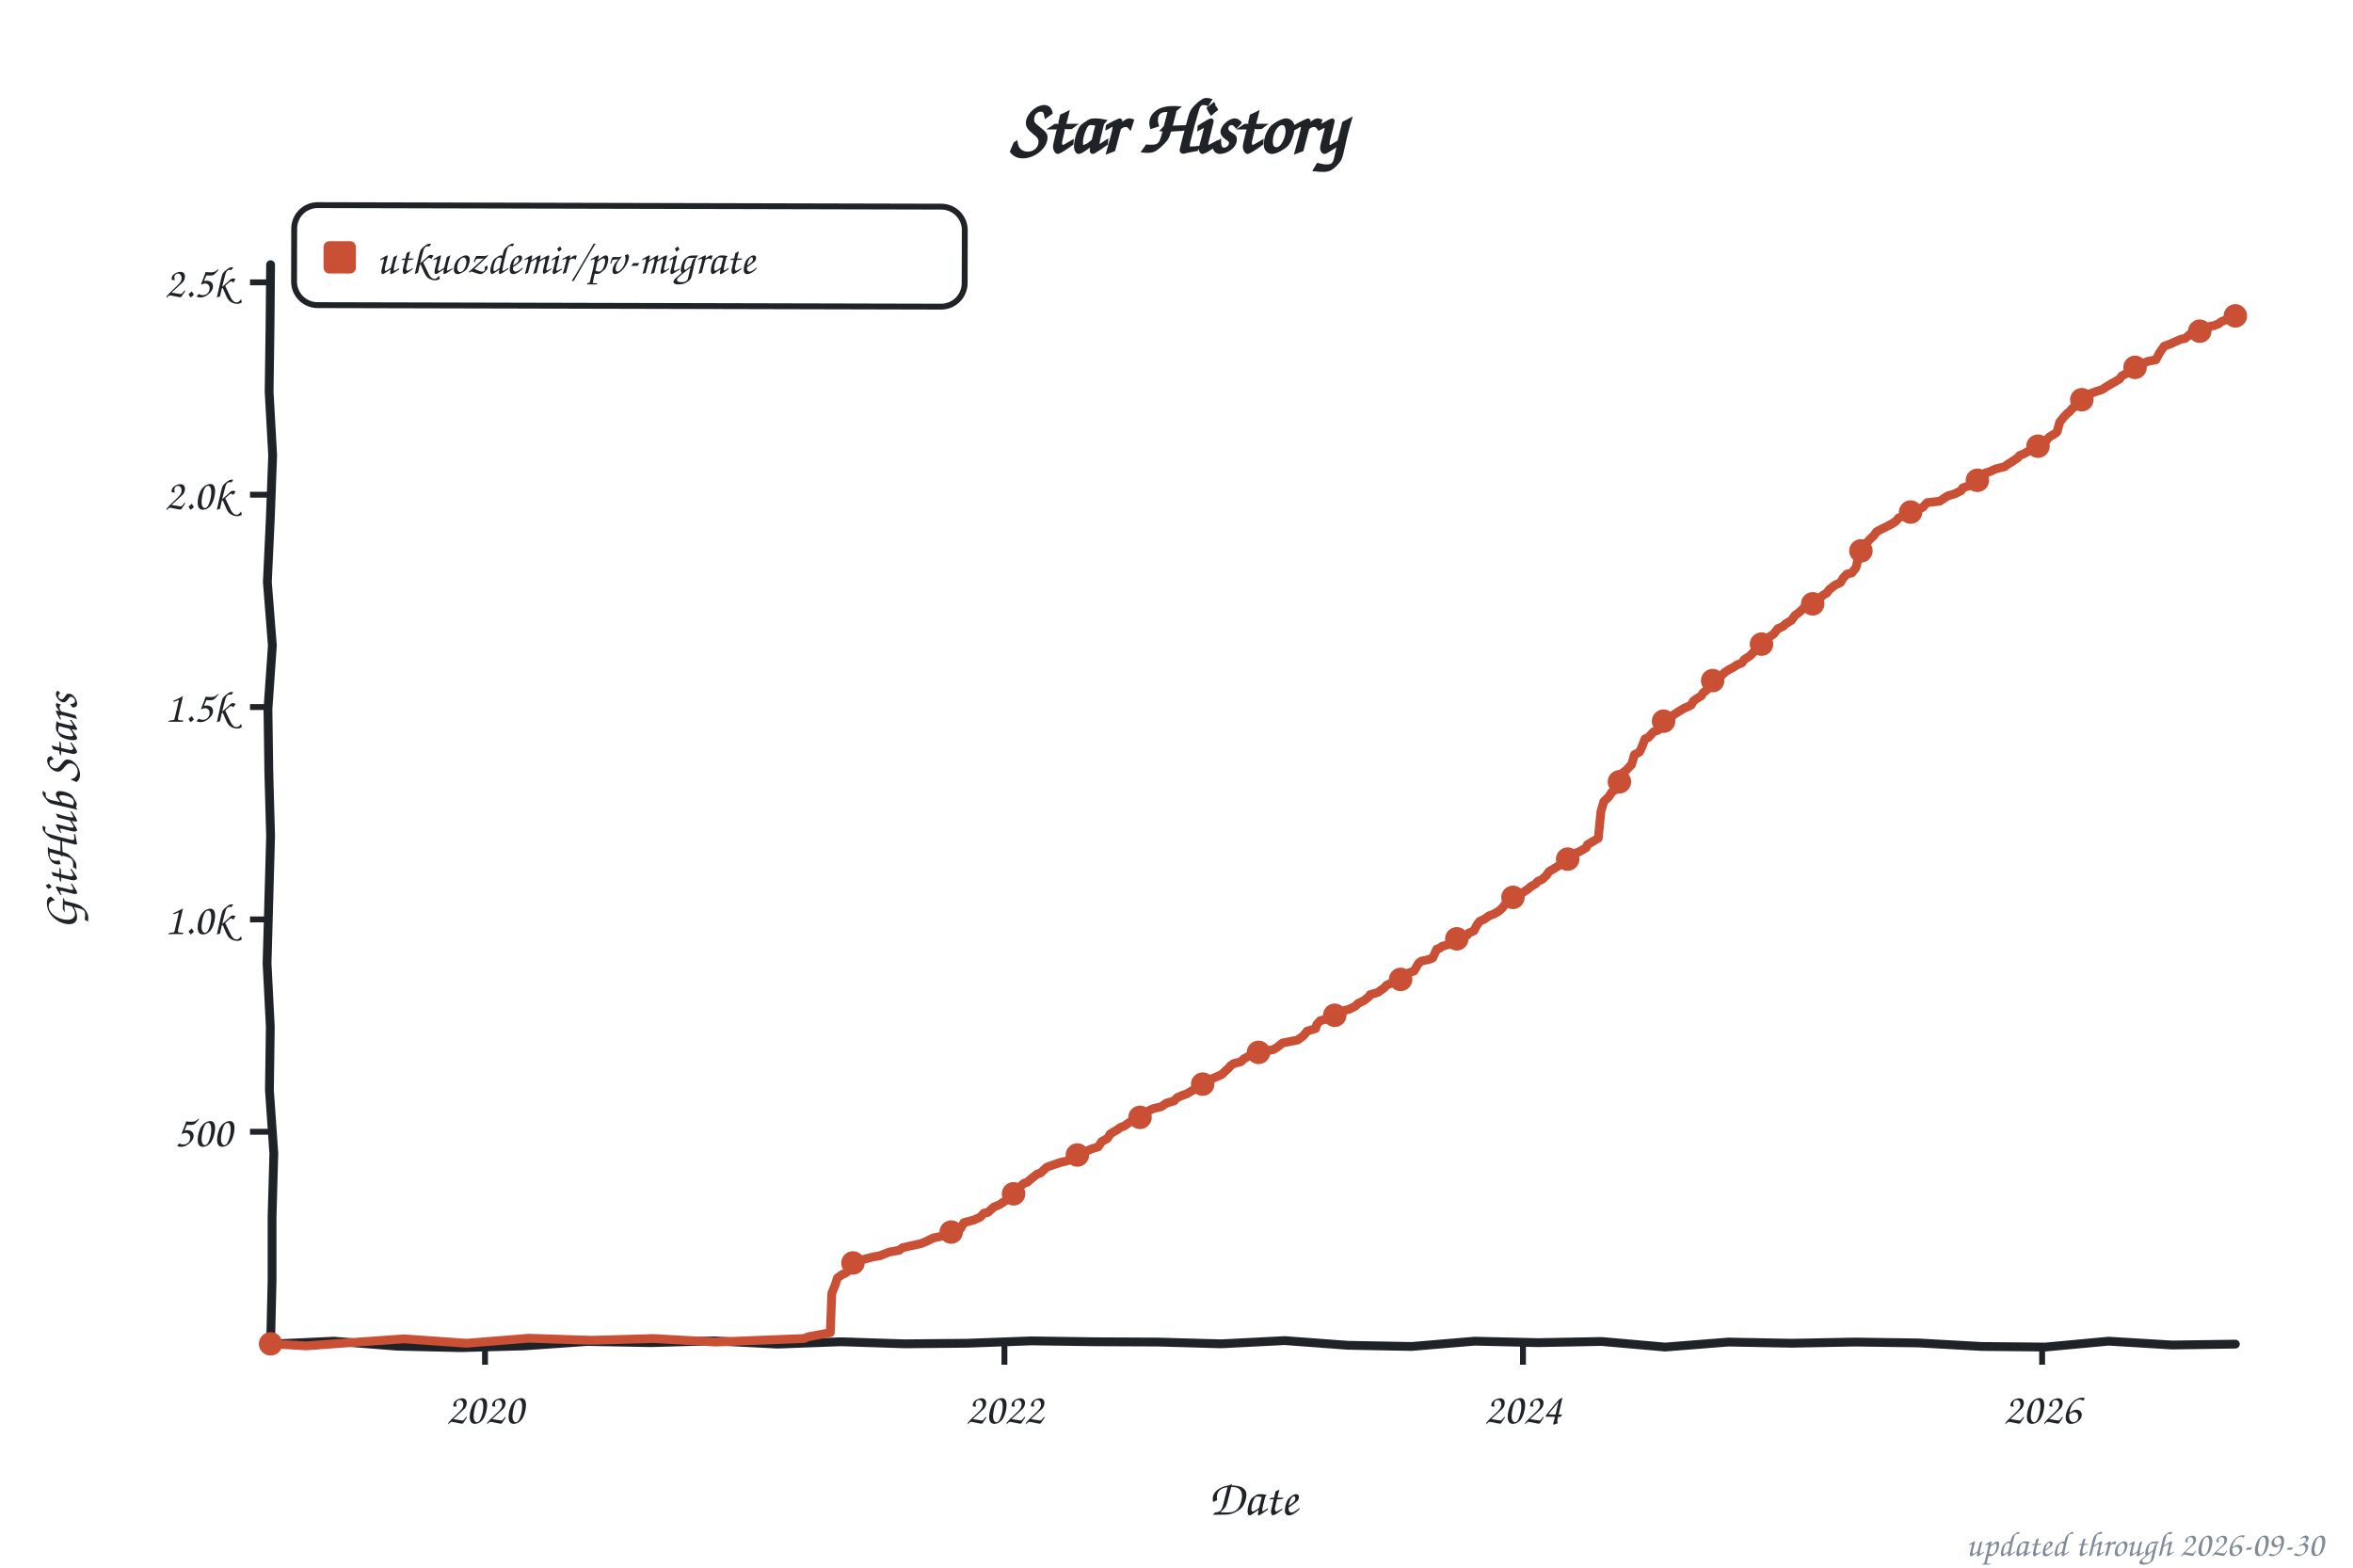
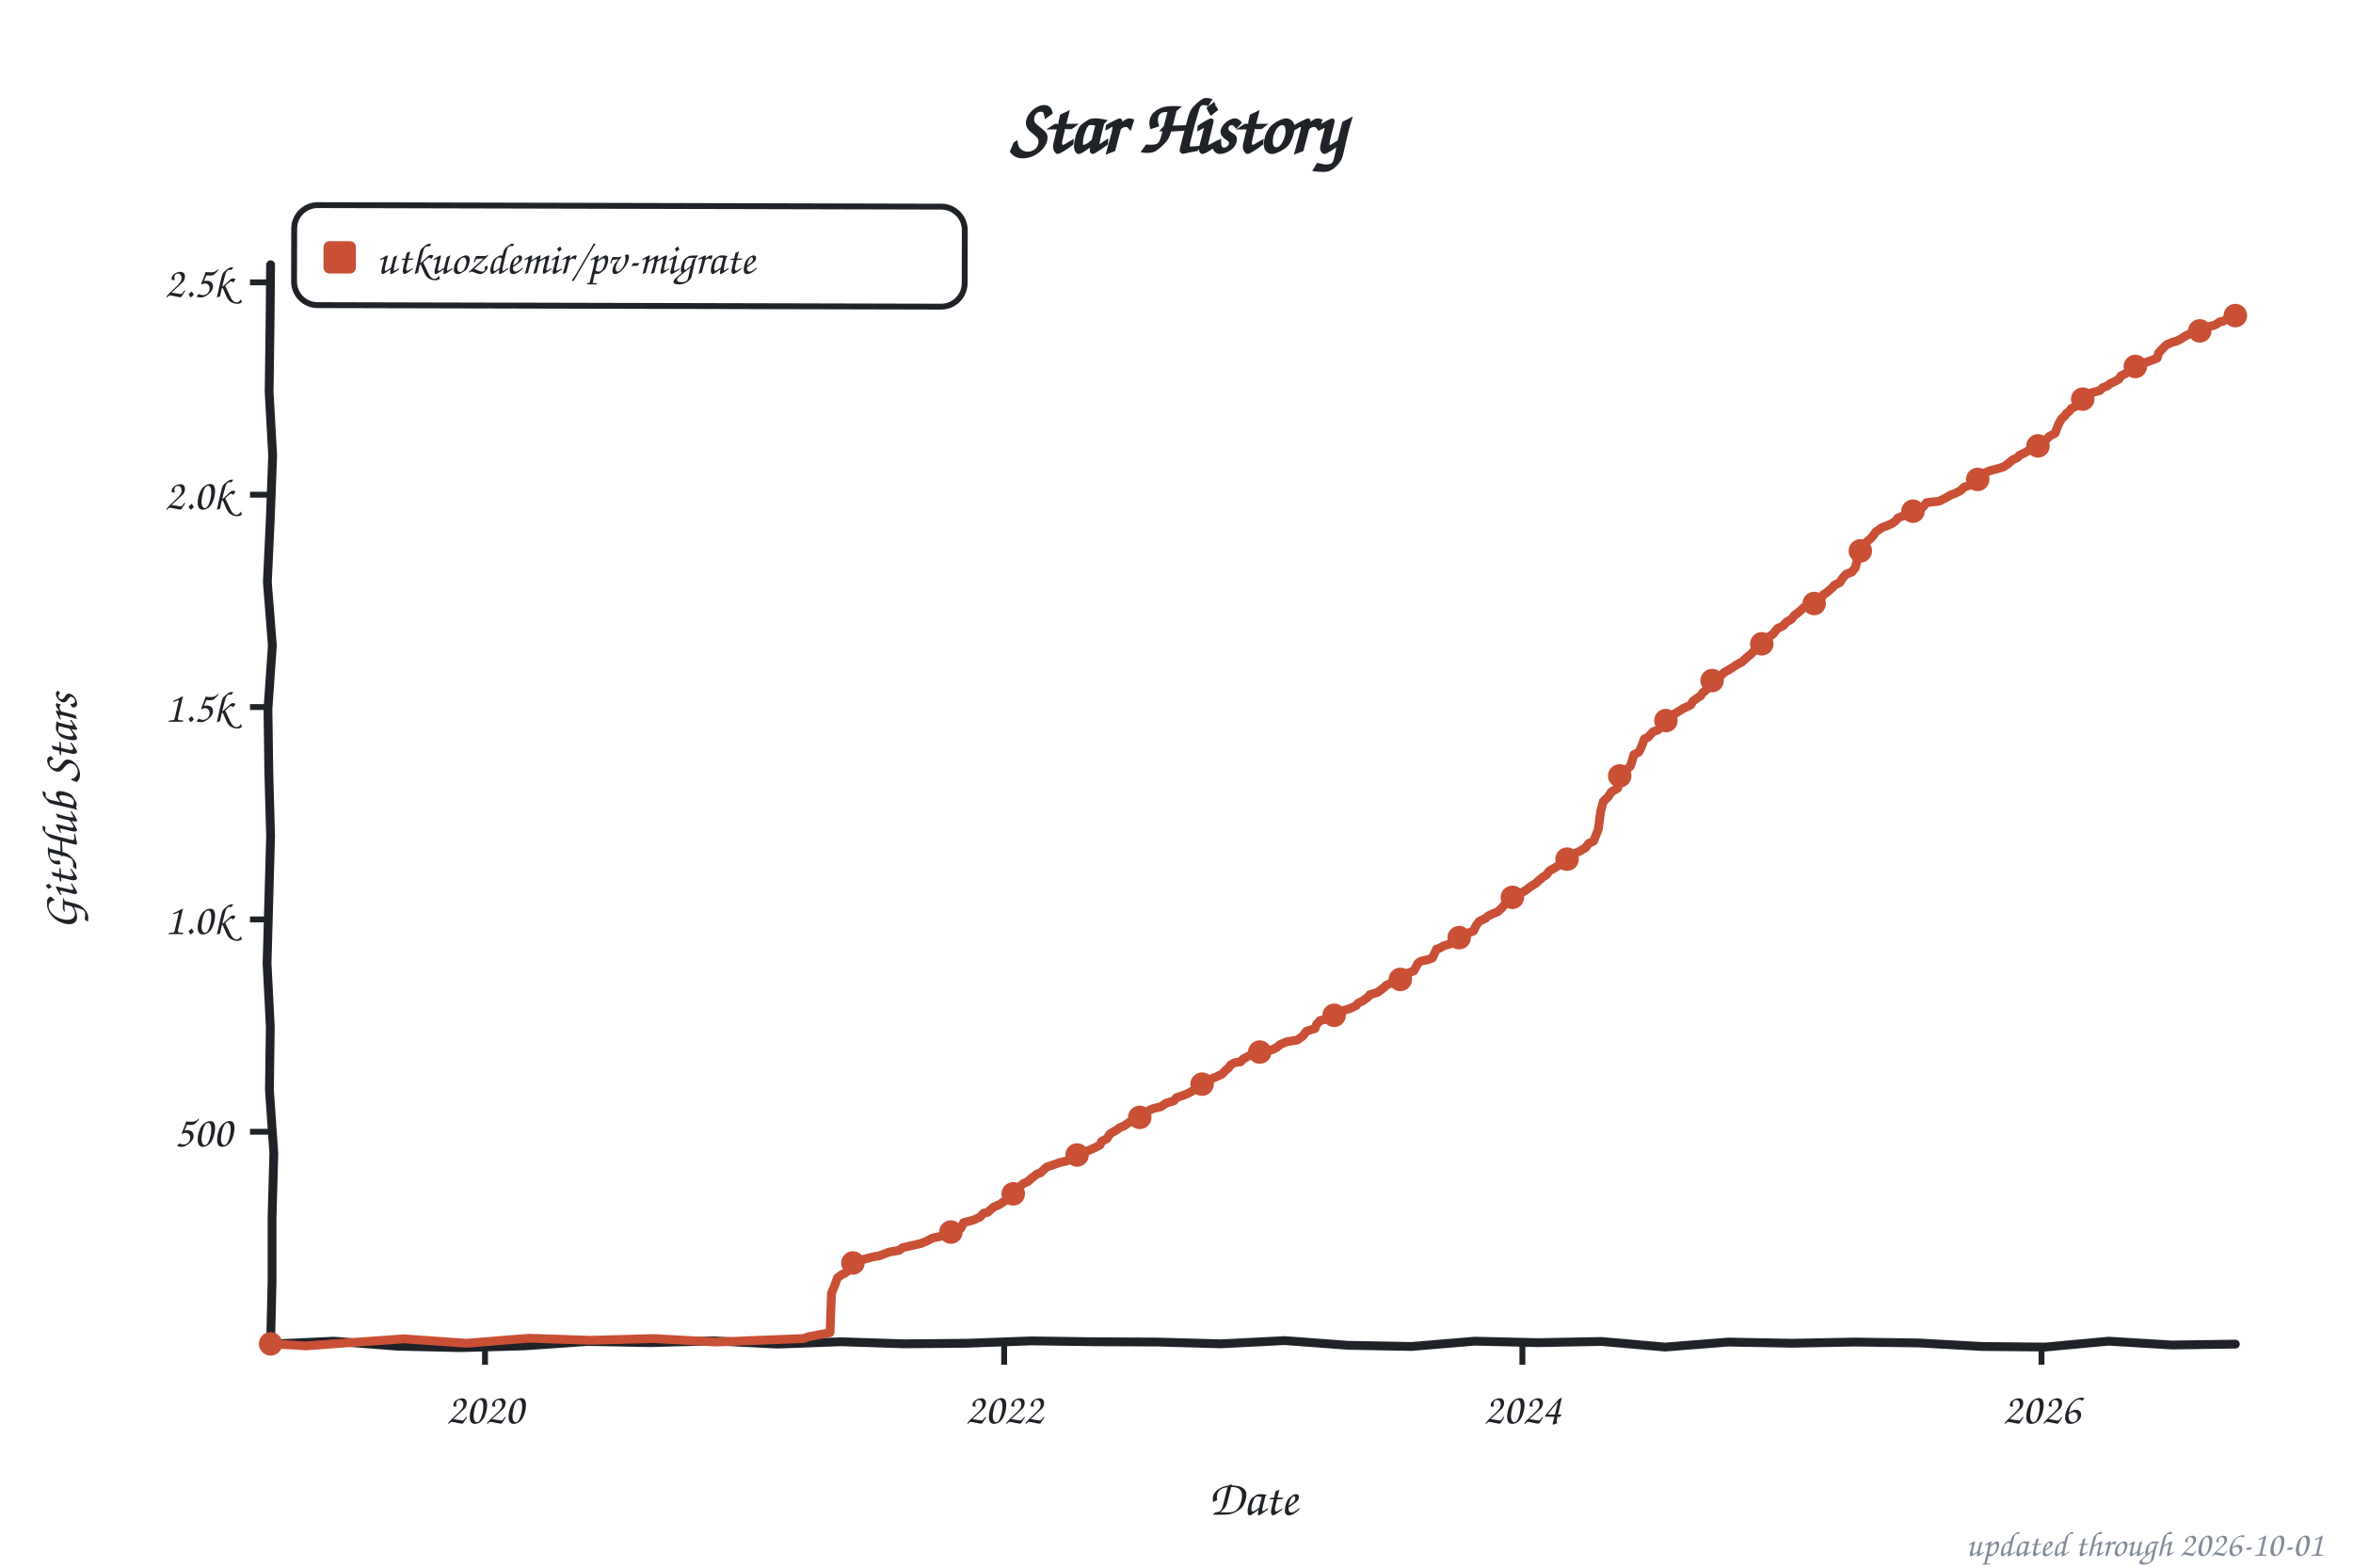
<svg xmlns="http://www.w3.org/2000/svg" width="800" height="533" viewBox="0 0 800 533" role="img" aria-label="Star history of utkuozdemir/pv-migrate">
  <style>text{font-family:"Comic Sans MS","Chalkboard SE","Comic Neue","Marker Felt",cursive}</style>
  <text x="400" y="52" font-size="26" font-weight="bold" text-anchor="middle" fill="#1f2328">Star History</text>
  <rect x="100" y="70" width="228" height="34" rx="8" fill="none" stroke="#1f2328" stroke-width="2" transform="rotate(0.14 214 87)" />
  <rect x="110" y="82" width="11" height="11" rx="2" fill="#c94f35" />
  <text x="128" y="93" font-size="15" fill="#1f2328" textLength="189" lengthAdjust="spacingAndGlyphs">utkuozdemir/pv-migrate</text>
  <line x1="85" y1="384.8" x2="92" y2="384.8" stroke="#1f2328" stroke-width="2" />
  <text x="79" y="389.8" font-size="15" text-anchor="end" fill="#1f2328">500</text>
  <line x1="85" y1="312.6" x2="92" y2="312.6" stroke="#1f2328" stroke-width="2" />
  <text x="79" y="317.6" font-size="15" text-anchor="end" fill="#1f2328">1.0k</text>
  <line x1="85" y1="240.4" x2="92" y2="240.4" stroke="#1f2328" stroke-width="2" />
  <text x="79" y="245.4" font-size="15" text-anchor="end" fill="#1f2328">1.5k</text>
  <line x1="85" y1="168.2" x2="92" y2="168.2" stroke="#1f2328" stroke-width="2" />
  <text x="79" y="173.2" font-size="15" text-anchor="end" fill="#1f2328">2.0k</text>
  <line x1="85" y1="96.0" x2="92" y2="96.0" stroke="#1f2328" stroke-width="2" />
  <text x="79" y="101.0" font-size="15" text-anchor="end" fill="#1f2328">2.5k</text>
  <line x1="164.9" y1="457" x2="164.9" y2="464" stroke="#1f2328" stroke-width="2" />
  <text x="164.9" y="484" font-size="15" text-anchor="middle" fill="#1f2328">2020</text>
-   <line x1="341.5" y1="457" x2="341.5" y2="464" stroke="#1f2328" stroke-width="2" />
-   <text x="341.5" y="484" font-size="15" text-anchor="middle" fill="#1f2328">2022</text>
-   <line x1="517.8" y1="457" x2="517.8" y2="464" stroke="#1f2328" stroke-width="2" />
-   <text x="517.8" y="484" font-size="15" text-anchor="middle" fill="#1f2328">2024</text>
-   <line x1="694.3" y1="457" x2="694.3" y2="464" stroke="#1f2328" stroke-width="2" />
-   <text x="694.3" y="484" font-size="15" text-anchor="middle" fill="#1f2328">2026</text>
+   <line x1="341.4" y1="457" x2="341.4" y2="464" stroke="#1f2328" stroke-width="2" />
+   <text x="341.4" y="484" font-size="15" text-anchor="middle" fill="#1f2328">2022</text>
+   <line x1="517.6" y1="457" x2="517.6" y2="464" stroke="#1f2328" stroke-width="2" />
+   <text x="517.6" y="484" font-size="15" text-anchor="middle" fill="#1f2328">2024</text>
+   <line x1="694.1" y1="457" x2="694.1" y2="464" stroke="#1f2328" stroke-width="2" />
+   <text x="694.1" y="484" font-size="15" text-anchor="middle" fill="#1f2328">2026</text>
  <text x="426" y="515" font-size="17" text-anchor="middle" fill="#1f2328">Date</text>
  <text x="26" y="276" font-size="17" text-anchor="middle" fill="#1f2328" transform="rotate(-90 26 276)">GitHub Stars</text>
  <path d="M 92.0,90.0 L 91.8,111.6 L 91.5,133.2 L 92.7,154.8 L 91.9,176.4 L 90.9,197.9 L 92.6,219.5 L 91.1,241.1 L 91.4,262.7 L 92.0,284.3 L 91.4,305.9 L 90.8,327.5 L 91.9,349.1 L 91.6,370.6 L 93.1,392.2 L 92.5,413.8 L 92.5,435.4 L 92.0,457.0 L 113.5,456.0 L 135.1,457.7 L 156.6,458.2 L 178.2,457.6 L 199.7,456.1 L 221.3,456.5 L 242.8,455.9 L 264.4,457.0 L 285.9,456.2 L 307.5,456.9 L 329.0,456.7 L 350.6,455.9 L 372.1,456.2 L 393.7,456.3 L 415.2,456.9 L 436.8,455.8 L 458.3,457.4 L 479.9,457.8 L 501.4,456.0 L 523.0,456.5 L 544.5,456.1 L 566.1,458.0 L 587.6,456.3 L 609.2,456.7 L 630.7,456.3 L 652.3,456.6 L 673.8,457.8 L 695.4,458.0 L 716.9,456.0 L 738.5,457.3 L 760.0,457.0" fill="none" stroke="#1f2328" stroke-width="3" stroke-linecap="round" stroke-linejoin="round" />
-   <path d="M 92.0,456.9 L 104.1,457.6 L 116.2,456.7 L 137.4,455.2 L 158.6,456.7 L 179.8,455.0 L 201.0,455.7 L 222.2,455.1 L 243.4,456.3 L 257.9,455.7 L 273.4,455.1 L 274.8,454.5 L 282.3,453.1 L 282.8,439.7 L 284.0,436.8 L 284.7,434.5 L 286.4,433.3 L 287.4,432.9 L 288.6,431.9 L 289.3,429.7 L 291.2,429.1 L 293.2,428.3 L 297.0,427.3 L 299.0,427.0 L 302.3,425.7 L 305.7,425.1 L 306.9,424.2 L 309.6,423.6 L 313.2,422.8 L 314.9,422.1 L 317.3,420.9 L 321.7,420.0 L 323.4,418.9 L 325.5,417.9 L 326.7,417.6 L 327.7,415.7 L 331.1,414.8 L 333.3,413.8 L 334.5,412.5 L 335.9,412.2 L 337.9,410.4 L 339.8,409.6 L 341.0,408.8 L 342.2,408.0 L 343.2,406.9 L 344.9,405.4 L 346.1,404.0 L 348.2,402.3 L 349.2,402.0 L 350.7,400.7 L 352.6,399.2 L 353.8,398.8 L 355.5,397.2 L 356.0,396.8 L 360.6,395.2 L 362.5,394.8 L 365.1,393.9 L 366.1,393.0 L 366.8,392.2 L 368.8,391.7 L 370.9,390.7 L 373.4,389.9 L 374.6,388.1 L 376.5,387.1 L 377.5,385.5 L 379.9,384.1 L 380.8,383.4 L 382.3,382.8 L 384.0,381.6 L 385.2,380.9 L 387.6,379.9 L 388.8,379.2 L 389.8,378.2 L 391.2,377.3 L 392.2,376.9 L 394.8,376.3 L 396.5,375.1 L 399.2,374.3 L 400.2,373.2 L 401.8,372.5 L 403.5,371.9 L 405.7,370.6 L 407.6,369.8 L 408.6,368.8 L 411.3,367.6 L 412.0,366.8 L 413.4,366.2 L 415.4,365.3 L 417.1,363.7 L 417.8,363.1 L 418.3,362.4 L 419.5,361.6 L 421.9,361.0 L 422.9,360.0 L 425.3,358.7 L 427.7,358.1 L 428.9,357.5 L 432.8,356.9 L 434.2,356.1 L 435.4,355.1 L 436.1,354.6 L 441.2,353.6 L 443.1,352.2 L 444.4,350.6 L 447.3,349.7 L 447.7,348.3 L 448.9,347.0 L 451.6,346.4 L 452.6,345.5 L 455.2,344.9 L 456.2,343.8 L 458.8,343.1 L 460.8,342.1 L 461.7,341.2 L 463.7,340.2 L 465.4,338.9 L 465.8,338.2 L 468.5,337.4 L 470.7,335.8 L 471.4,335.0 L 474.3,333.7 L 475.7,333.2 L 476.7,332.7 L 478.2,331.1 L 480.8,330.1 L 482.3,327.5 L 483.2,326.8 L 485.9,326.2 L 487.1,325.7 L 488.5,322.7 L 489.5,322.4 L 490.2,321.8 L 493.9,320.7 L 494.3,320.1 L 495.3,319.2 L 498.9,317.9 L 499.4,317.2 L 501.1,316.5 L 502.1,314.6 L 503.0,313.3 L 504.7,312.5 L 506.2,311.4 L 507.6,310.9 L 509.3,310.0 L 510.8,308.7 L 511.7,307.5 L 513.4,306.8 L 514.9,303.9 L 517.8,303.4 L 519.5,302.3 L 520.4,301.5 L 522.1,300.5 L 522.8,299.7 L 524.3,299.0 L 525.7,297.7 L 526.7,296.3 L 528.4,295.3 L 530.3,294.1 L 531.3,293.0 L 532.7,292.4 L 533.7,290.9 L 534.4,290.5 L 536.9,289.6 L 539.3,288.2 L 539.7,287.2 L 541.4,286.2 L 543.4,285.0 L 544.3,275.9 L 545.3,272.5 L 547.0,270.9 L 548.0,269.3 L 549.4,268.4 L 550.4,267.4 L 551.3,263.1 L 553.0,261.8 L 553.8,260.9 L 554.7,260.0 L 555.7,256.6 L 557.4,255.7 L 558.1,254.3 L 559.3,251.2 L 560.5,250.7 L 562.2,248.8 L 563.7,248.3 L 564.9,246.9 L 565.6,245.2 L 567.5,244.4 L 569.2,242.9 L 571.1,241.7 L 572.6,240.8 L 573.8,240.3 L 575.0,239.7 L 575.7,238.4 L 576.5,237.8 L 578.4,236.6 L 579.1,235.5 L 580.3,234.6 L 581.3,232.5 L 582.5,231.2 L 584.2,230.0 L 585.4,229.6 L 586.4,228.6 L 587.6,227.8 L 589.5,226.8 L 590.5,226.1 L 592.2,225.4 L 593.1,224.2 L 595.1,222.9 L 596.3,221.6 L 597.5,219.9 L 598.2,219.3 L 599.9,218.6 L 601.3,216.7 L 603.0,215.6 L 604.5,213.7 L 606.2,213.0 L 607.1,212.1 L 609.1,210.9 L 610.3,209.2 L 611.2,208.6 L 612.7,207.3 L 613.4,206.6 L 615.6,205.7 L 616.3,205.3 L 617.5,204.7 L 618.5,203.6 L 619.9,202.3 L 621.1,201.6 L 621.9,200.5 L 623.8,199.0 L 625.7,198.1 L 626.7,196.5 L 627.9,195.2 L 629.6,194.8 L 631.0,193.0 L 632.0,189.0 L 633.0,186.8 L 633.9,185.8 L 634.7,184.5 L 635.9,183.2 L 637.1,182.1 L 638.0,180.8 L 639.7,179.9 L 641.7,178.9 L 643.4,178.0 L 644.6,177.2 L 645.5,176.1 L 647.5,175.3 L 648.4,174.4 L 651.3,173.5 L 652.3,173.1 L 653.7,172.5 L 655.2,170.9 L 659.5,170.4 L 660.7,169.6 L 662.2,168.6 L 664.6,167.9 L 666.8,166.8 L 667.3,165.9 L 670.2,164.9 L 670.6,164.2 L 672.6,163.0 L 673.8,162.3 L 675.0,160.8 L 676.4,160.4 L 678.6,159.4 L 681.5,158.7 L 682.7,157.8 L 683.7,157.2 L 686.1,155.6 L 686.6,154.9 L 688.3,154.2 L 690.0,153.2 L 690.9,152.6 L 692.6,152.0 L 693.8,150.6 L 695.8,149.7 L 696.7,148.6 L 698.9,147.3 L 699.4,146.8 L 700.3,143.5 L 701.6,141.9 L 702.8,140.6 L 703.7,139.9 L 704.5,138.9 L 705.9,138.0 L 707.1,137.2 L 708.8,135.1 L 709.5,134.6 L 711.0,133.7 L 712.7,133.1 L 714.6,132.5 L 716.3,131.4 L 717.5,130.7 L 719.4,129.6 L 720.6,128.9 L 721.4,127.8 L 723.3,126.8 L 724.0,126.0 L 725.9,124.9 L 726.4,124.4 L 728.4,123.7 L 730.1,122.9 L 733.0,122.3 L 734.2,120.0 L 734.9,119.0 L 735.8,117.7 L 738.0,116.9 L 739.7,116.1 L 741.6,115.3 L 742.9,115.1 L 744.8,113.5 L 748.2,112.5 L 748.9,112.5 L 749.6,111.9 L 750.6,111.5 L 751.5,110.9 L 752.8,110.7 L 753.7,110.3 L 754.2,110.2 L 755.2,109.4 L 756.1,109.0 L 757.1,108.7 L 758.3,108.3 L 759.0,107.8 L 760.0,107.4" fill="none" stroke="#c94f35" stroke-width="3" stroke-linecap="round" stroke-linejoin="round" />
+   <path d="M 92.0,456.9 L 104.1,457.6 L 116.1,456.7 L 137.3,455.2 L 158.6,456.7 L 179.8,455.0 L 201.0,455.7 L 222.2,455.1 L 243.4,456.3 L 257.9,455.7 L 273.3,455.1 L 274.8,454.5 L 282.2,453.1 L 282.7,439.7 L 283.9,436.8 L 284.7,434.5 L 286.3,433.3 L 287.3,432.9 L 288.5,431.9 L 289.2,429.7 L 291.2,429.1 L 293.1,428.3 L 297.0,427.3 L 298.9,427.0 L 302.3,425.7 L 305.7,425.1 L 306.9,424.2 L 309.5,423.6 L 313.1,422.8 L 314.8,422.1 L 317.2,420.9 L 321.6,420.0 L 323.3,418.9 L 325.4,417.9 L 326.7,417.6 L 327.6,415.7 L 331.0,414.8 L 333.2,413.8 L 334.4,412.5 L 335.8,412.2 L 337.8,410.4 L 339.7,409.6 L 340.9,408.8 L 342.1,408.0 L 343.1,406.9 L 344.8,405.4 L 346.0,404.0 L 348.1,402.3 L 349.4,401.8 L 350.6,400.7 L 352.5,399.2 L 353.7,398.8 L 355.4,397.2 L 355.9,396.8 L 360.5,395.2 L 362.4,394.8 L 365.0,393.9 L 366.0,393.0 L 366.7,392.2 L 369.1,391.6 L 372.5,390.1 L 374.0,389.3 L 374.5,388.1 L 376.4,387.1 L 377.4,385.5 L 379.8,384.1 L 380.7,383.4 L 382.2,382.8 L 383.9,381.6 L 385.1,380.9 L 387.5,379.9 L 388.7,379.2 L 389.7,378.2 L 391.1,377.3 L 392.1,376.9 L 394.7,376.3 L 396.4,375.1 L 399.1,374.3 L 400.0,373.2 L 402.9,372.2 L 404.6,371.4 L 406.6,370.2 L 407.5,369.8 L 408.5,368.8 L 411.2,367.6 L 411.9,366.8 L 413.3,366.2 L 415.5,365.2 L 416.7,363.9 L 417.7,363.1 L 418.4,362.1 L 419.8,361.3 L 421.8,361.0 L 422.7,360.0 L 425.2,358.7 L 427.6,358.1 L 428.8,357.5 L 432.6,356.9 L 434.1,356.1 L 435.3,355.1 L 437.5,354.2 L 441.1,353.6 L 443.0,352.2 L 444.2,350.6 L 447.1,349.7 L 447.6,348.3 L 448.8,347.0 L 451.5,346.4 L 452.4,345.5 L 455.1,344.9 L 457.0,343.5 L 459.0,342.9 L 461.1,341.9 L 461.6,341.2 L 463.5,340.2 L 465.2,338.9 L 465.7,338.2 L 468.4,337.4 L 470.5,335.8 L 471.3,335.0 L 474.2,333.7 L 475.9,333.1 L 477.5,331.2 L 478.5,330.9 L 480.7,330.1 L 482.1,327.5 L 483.1,326.8 L 485.8,326.2 L 487.0,325.7 L 488.4,322.7 L 489.4,322.4 L 490.8,321.6 L 493.7,320.7 L 494.7,319.7 L 496.1,318.8 L 498.8,317.9 L 499.3,317.2 L 501.0,316.5 L 501.9,314.6 L 502.9,313.3 L 505.1,312.2 L 506.0,311.4 L 507.7,310.6 L 509.2,310.0 L 510.6,308.7 L 511.6,307.5 L 513.3,306.8 L 514.7,303.9 L 517.6,303.4 L 519.3,302.3 L 520.3,301.5 L 522.2,300.3 L 522.9,299.6 L 524.6,298.2 L 525.8,297.4 L 526.8,296.1 L 528.2,295.3 L 530.2,294.1 L 531.1,293.0 L 532.6,292.4 L 533.6,290.9 L 534.8,290.4 L 536.9,289.5 L 539.1,288.2 L 540.1,286.8 L 541.8,286.0 L 543.4,282.0 L 544.2,275.9 L 545.1,272.5 L 546.8,270.9 L 547.8,269.3 L 550.0,268.0 L 550.7,263.8 L 551.9,262.6 L 552.9,261.8 L 554.3,260.5 L 555.0,258.4 L 555.5,256.6 L 557.2,255.7 L 557.9,254.3 L 559.1,251.2 L 560.3,250.7 L 562.0,248.8 L 563.7,248.2 L 564.7,246.9 L 566.4,245.0 L 568.3,243.7 L 569.0,242.9 L 571.0,241.7 L 572.4,240.8 L 573.6,240.3 L 574.8,239.7 L 575.6,238.4 L 576.8,237.5 L 578.2,236.6 L 578.9,235.5 L 580.1,234.6 L 581.1,232.5 L 582.3,231.2 L 584.0,230.0 L 585.2,229.6 L 586.2,228.6 L 587.9,227.7 L 589.3,226.8 L 590.3,226.1 L 592.2,225.1 L 594.4,223.1 L 595.1,222.6 L 596.1,221.6 L 597.3,219.9 L 598.0,219.3 L 599.7,218.6 L 601.1,216.7 L 602.8,215.6 L 604.3,213.7 L 606.2,212.8 L 607.4,211.5 L 609.1,210.5 L 610.1,209.2 L 611.5,208.2 L 612.5,207.3 L 613.2,206.6 L 615.4,205.7 L 616.8,205.2 L 617.8,204.3 L 619.5,202.9 L 620.0,202.1 L 620.9,201.6 L 623.1,199.7 L 623.6,199.0 L 625.5,198.1 L 626.5,196.5 L 627.7,195.2 L 629.6,194.5 L 630.8,193.0 L 631.8,189.0 L 632.8,186.8 L 633.7,185.8 L 634.7,184.2 L 636.2,182.9 L 637.1,181.8 L 637.8,180.8 L 640.0,179.3 L 641.7,178.7 L 643.2,178.0 L 644.4,177.2 L 645.3,176.1 L 647.3,175.3 L 648.9,174.3 L 651.1,173.5 L 652.8,172.8 L 653.8,172.4 L 655.0,170.9 L 659.3,170.4 L 661.7,169.2 L 663.2,168.3 L 664.6,167.8 L 666.6,166.8 L 667.8,165.6 L 670.0,164.9 L 670.7,164.0 L 672.4,163.0 L 673.6,162.3 L 674.8,160.8 L 676.7,160.0 L 679.8,159.2 L 681.3,158.7 L 682.7,157.7 L 684.2,156.4 L 685.9,155.6 L 686.6,154.8 L 688.5,153.9 L 689.7,153.2 L 690.7,152.6 L 693.1,151.4 L 693.6,150.6 L 695.5,149.7 L 696.7,148.4 L 698.7,147.3 L 699.9,144.2 L 700.9,142.4 L 702.1,141.3 L 702.5,140.6 L 703.5,139.9 L 704.2,138.9 L 706.6,137.7 L 707.1,136.3 L 709.1,134.8 L 709.5,134.4 L 711.2,133.5 L 713.9,132.8 L 714.9,131.8 L 716.5,131.2 L 717.5,130.4 L 719.2,129.6 L 720.4,128.9 L 721.1,127.8 L 723.1,126.8 L 724.5,125.6 L 725.7,124.9 L 726.7,124.3 L 728.4,123.6 L 731.0,122.7 L 733.4,121.8 L 733.9,120.0 L 735.4,118.4 L 736.6,117.2 L 738.5,116.4 L 740.2,115.9 L 741.4,115.3 L 743.1,114.2 L 744.5,113.5 L 747.9,112.5 L 748.7,112.5 L 749.9,111.9 L 750.3,111.5 L 751.3,110.9 L 752.5,110.7 L 753.5,110.3 L 754.7,109.4 L 755.7,109.3 L 756.4,108.9 L 757.3,108.3 L 758.1,108.3 L 759.5,107.4 L 760.0,107.3" fill="none" stroke="#c94f35" stroke-width="3" stroke-linecap="round" stroke-linejoin="round" />
  <circle cx="92.0" cy="456.9" r="4" fill="#c94f35" />
  <circle cx="290.0" cy="429.4" r="4" fill="#c94f35" />
-   <circle cx="323.4" cy="418.9" r="4" fill="#c94f35" />
-   <circle cx="344.6" cy="405.9" r="4" fill="#c94f35" />
-   <circle cx="366.3" cy="392.7" r="4" fill="#c94f35" />
-   <circle cx="387.6" cy="379.9" r="4" fill="#c94f35" />
-   <circle cx="408.9" cy="368.6" r="4" fill="#c94f35" />
-   <circle cx="427.9" cy="357.8" r="4" fill="#c94f35" />
-   <circle cx="453.8" cy="345.2" r="4" fill="#c94f35" />
-   <circle cx="476.2" cy="333.0" r="4" fill="#c94f35" />
-   <circle cx="495.3" cy="319.2" r="4" fill="#c94f35" />
-   <circle cx="514.4" cy="305.1" r="4" fill="#c94f35" />
-   <circle cx="533.0" cy="292.1" r="4" fill="#c94f35" />
-   <circle cx="550.6" cy="265.8" r="4" fill="#c94f35" />
-   <circle cx="565.6" cy="245.2" r="4" fill="#c94f35" />
-   <circle cx="582.3" cy="231.4" r="4" fill="#c94f35" />
-   <circle cx="598.9" cy="219.0" r="4" fill="#c94f35" />
-   <circle cx="616.3" cy="205.3" r="4" fill="#c94f35" />
-   <circle cx="632.7" cy="187.3" r="4" fill="#c94f35" />
-   <circle cx="649.6" cy="174.1" r="4" fill="#c94f35" />
-   <circle cx="672.3" cy="163.3" r="4" fill="#c94f35" />
-   <circle cx="692.9" cy="151.7" r="4" fill="#c94f35" />
-   <circle cx="707.8" cy="135.9" r="4" fill="#c94f35" />
-   <circle cx="725.9" cy="124.9" r="4" fill="#c94f35" />
-   <circle cx="747.9" cy="112.6" r="4" fill="#c94f35" />
-   <circle cx="760.0" cy="107.4" r="4" fill="#c94f35" />
-   <text x="790" y="529" font-size="12" text-anchor="end" fill="#818b98">updated through 2026-09-30</text>
+   <circle cx="323.3" cy="418.9" r="4" fill="#c94f35" />
+   <circle cx="344.5" cy="405.9" r="4" fill="#c94f35" />
+   <circle cx="366.2" cy="392.7" r="4" fill="#c94f35" />
+   <circle cx="387.5" cy="379.9" r="4" fill="#c94f35" />
+   <circle cx="408.7" cy="368.6" r="4" fill="#c94f35" />
+   <circle cx="428.3" cy="357.7" r="4" fill="#c94f35" />
+   <circle cx="453.6" cy="345.2" r="4" fill="#c94f35" />
+   <circle cx="476.1" cy="333.0" r="4" fill="#c94f35" />
+   <circle cx="496.1" cy="318.8" r="4" fill="#c94f35" />
+   <circle cx="514.2" cy="305.1" r="4" fill="#c94f35" />
+   <circle cx="532.8" cy="292.1" r="4" fill="#c94f35" />
+   <circle cx="550.7" cy="263.8" r="4" fill="#c94f35" />
+   <circle cx="566.4" cy="245.0" r="4" fill="#c94f35" />
+   <circle cx="582.1" cy="231.4" r="4" fill="#c94f35" />
+   <circle cx="599.0" cy="218.9" r="4" fill="#c94f35" />
+   <circle cx="616.8" cy="205.2" r="4" fill="#c94f35" />
+   <circle cx="632.5" cy="187.3" r="4" fill="#c94f35" />
+   <circle cx="650.4" cy="173.8" r="4" fill="#c94f35" />
+   <circle cx="672.4" cy="163.0" r="4" fill="#c94f35" />
+   <circle cx="692.9" cy="151.6" r="4" fill="#c94f35" />
+   <circle cx="708.1" cy="135.7" r="4" fill="#c94f35" />
+   <circle cx="726.0" cy="124.6" r="4" fill="#c94f35" />
+   <circle cx="747.9" cy="112.5" r="4" fill="#c94f35" />
+   <circle cx="760.0" cy="107.3" r="4" fill="#c94f35" />
+   <text x="790" y="529" font-size="12" text-anchor="end" fill="#818b98">updated through 2026-10-01</text>
</svg>
